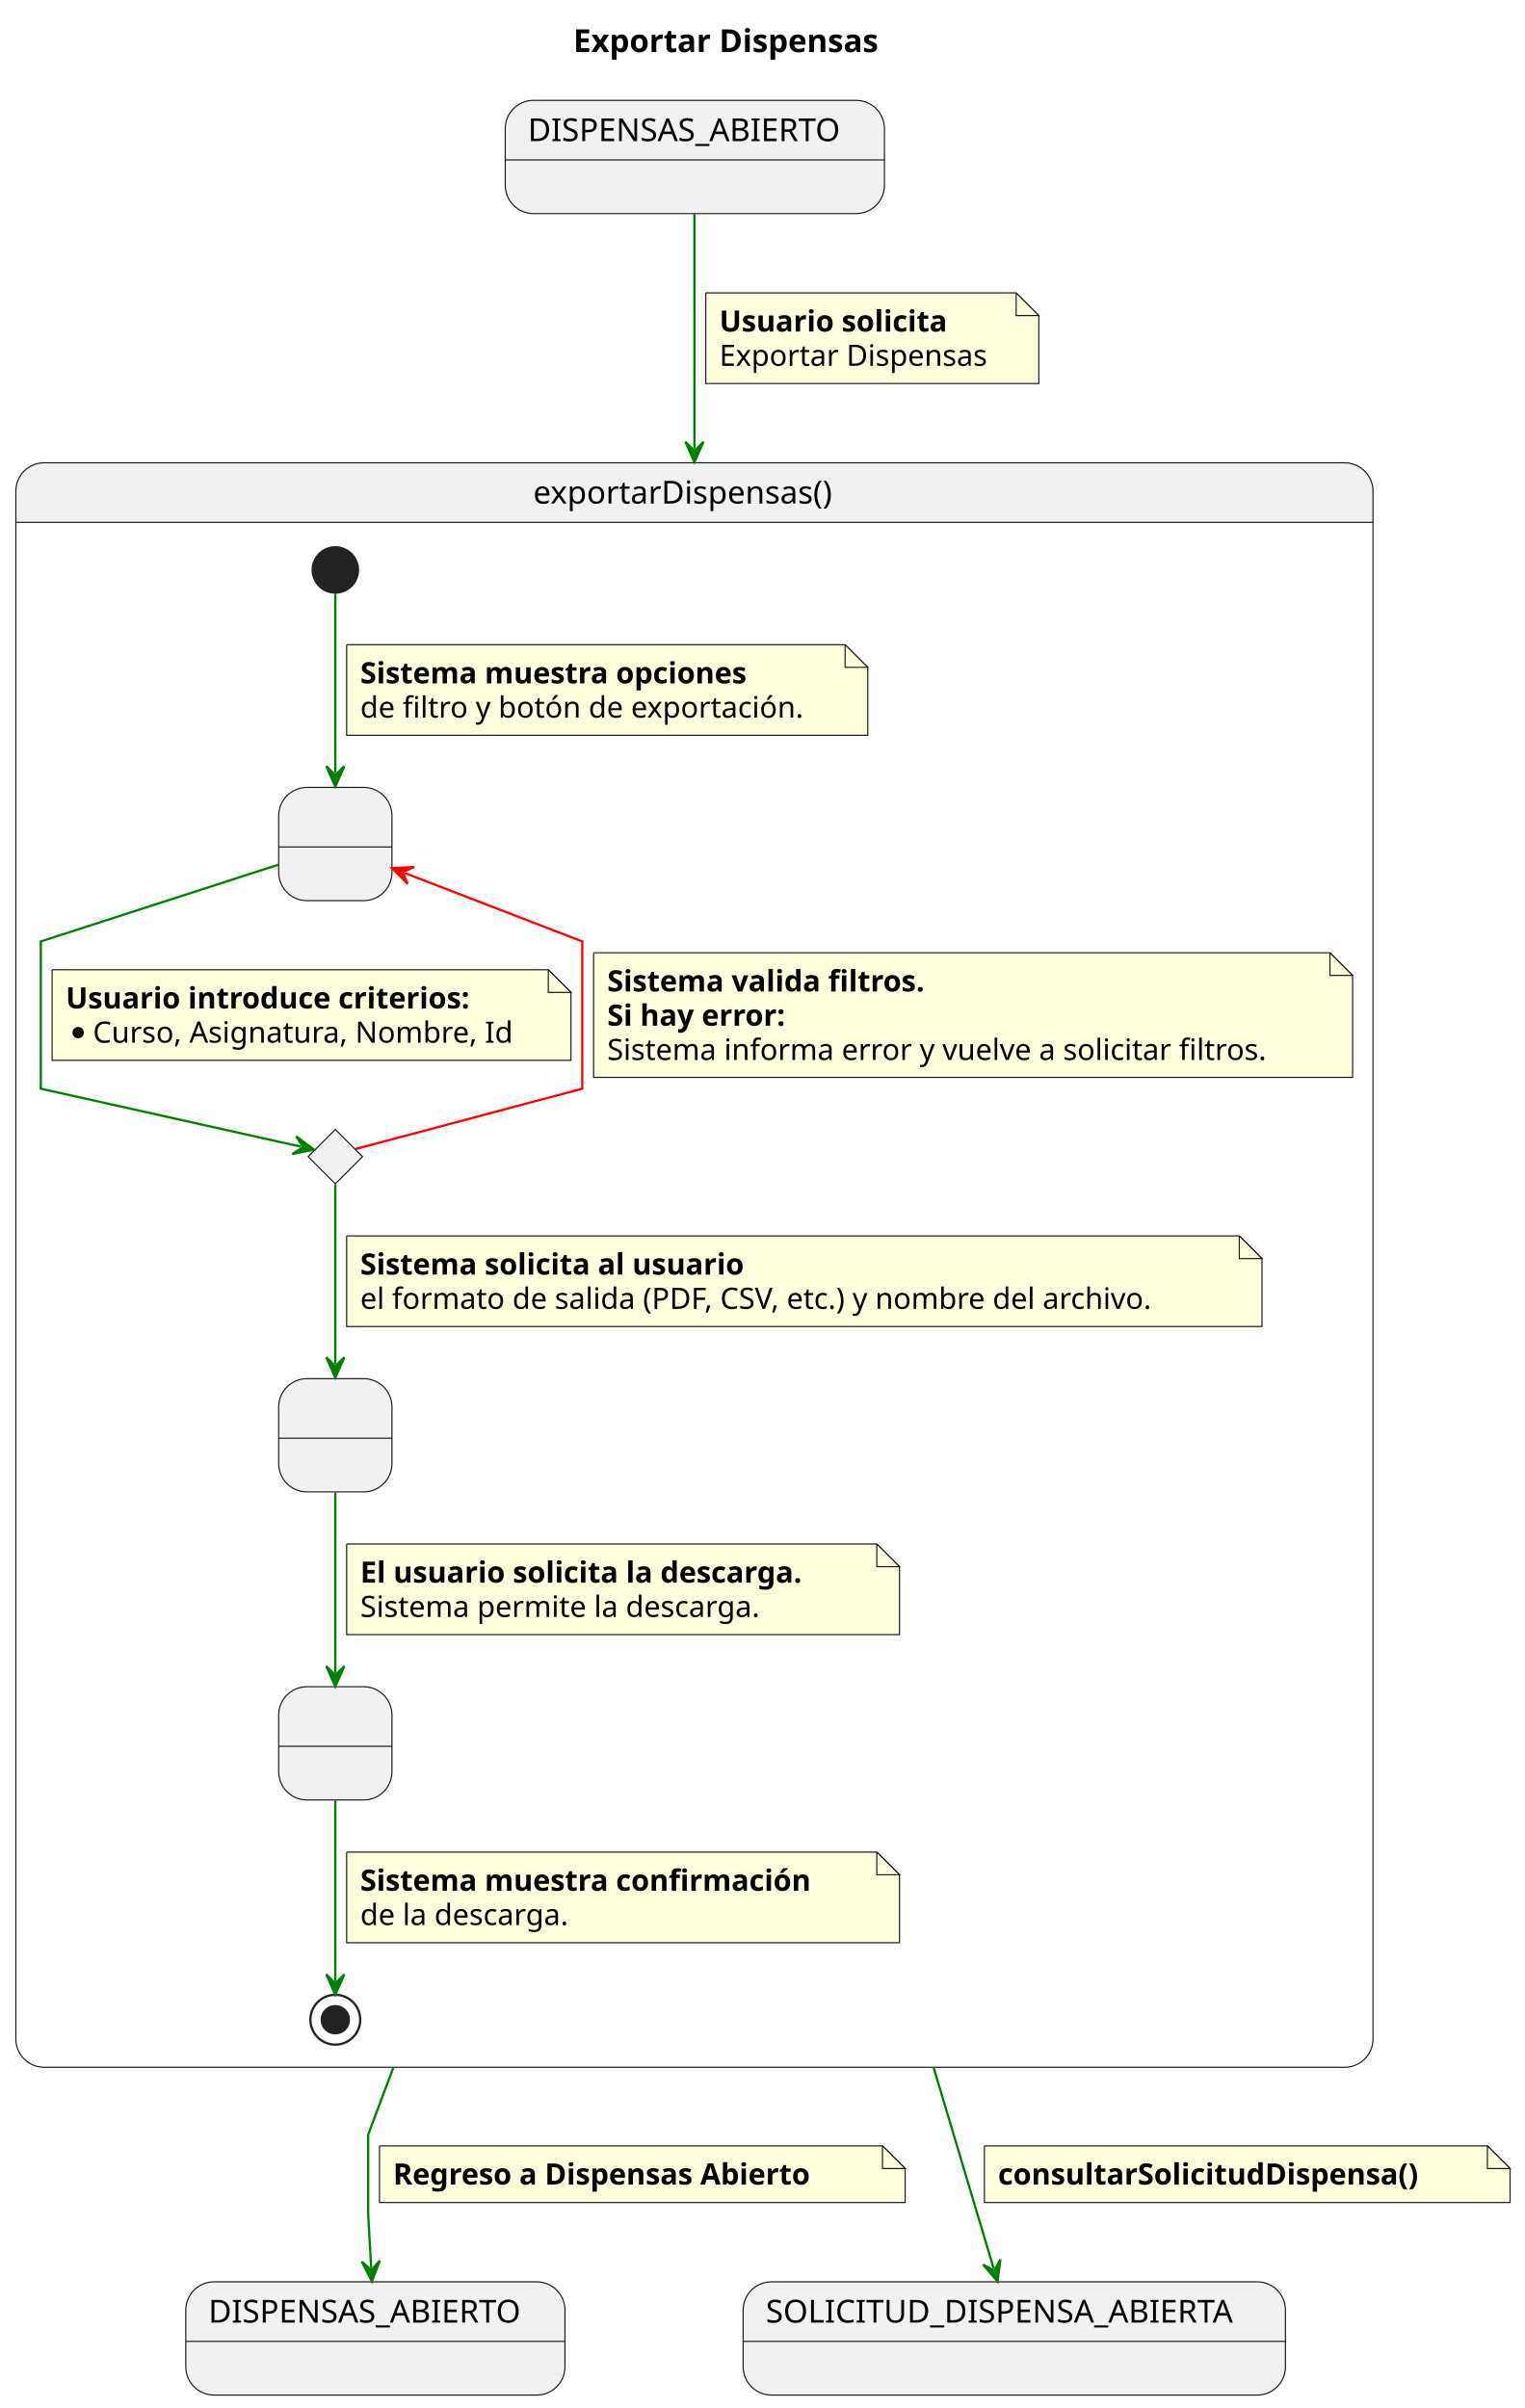
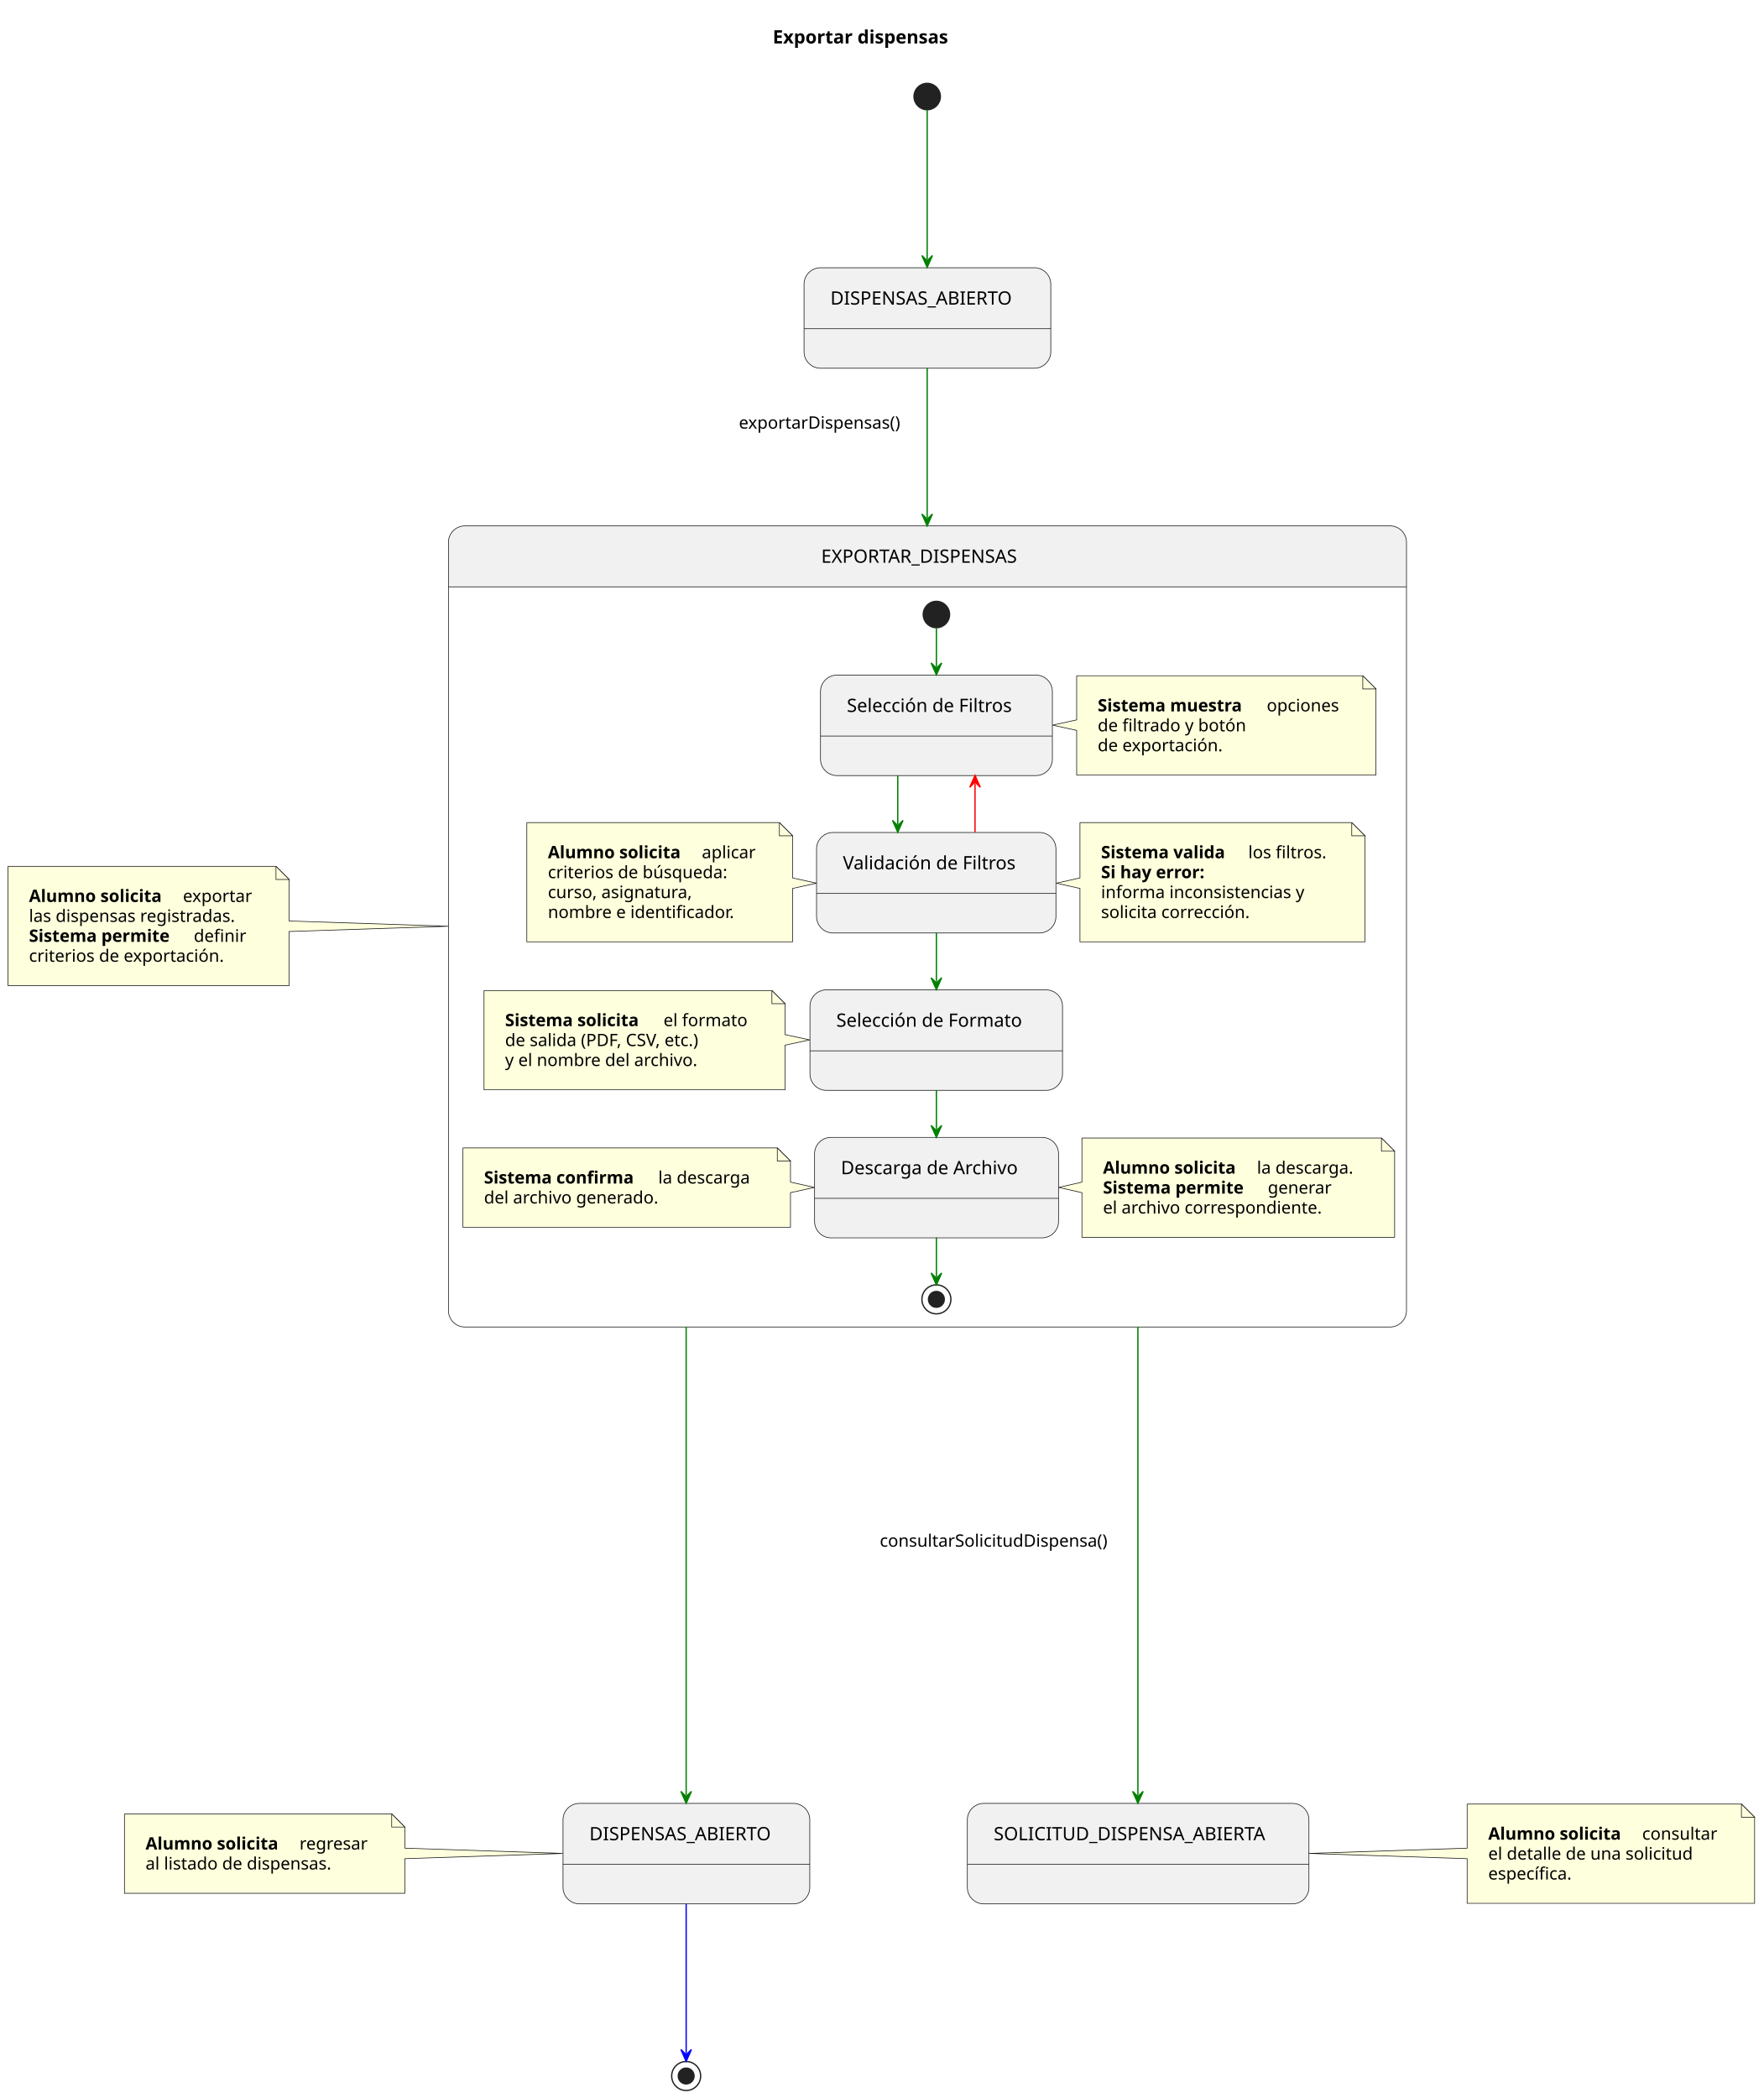
- <svg xmlns="http://www.w3.org/2000/svg" contentStyleType="text/css" data-diagram-type="STATE" height="1063px" preserveAspectRatio="none" style="width:673px;height:1063px;background:#FFFFFF;" version="1.1" viewBox="0 0 673 1063" width="673px" zoomAndPan="magnify">
+ <svg xmlns="http://www.w3.org/2000/svg" contentStyleType="text/css" data-diagram-type="STATE" height="1593px" preserveAspectRatio="none" style="width:1339px;height:1593px;background:#FFFFFF;" version="1.1" viewBox="0 0 1339 1593" width="1339px" zoomAndPan="magnify">
  <defs />
  <g>
    <g class="title" data-source-line="1">
-       <text fill="#000000" font-family="sans-serif" font-size="14" font-weight="bold" lengthAdjust="spacing" textLength="153.405" x="253.047" y="22.995">Exportar Dispensas</text>
+       <text fill="#000000" font-family="sans-serif" font-size="14" font-weight="bold" lengthAdjust="spacing" textLength="151.806" x="586.73" y="32.995">Exportar dispensas</text>
    </g>
-     <g id="startState">
-       <rect fill="#F1F1F1" height="50" rx="12.5" ry="12.5" style="stroke:#181818;stroke-width:0.5;" width="167.362" x="223" y="44.297" />
-       <line style="stroke:#181818;stroke-width:0.5;" x1="223" x2="390.362" y1="70.594" y2="70.594" />
-       <text fill="#000000" font-family="sans-serif" font-size="14" lengthAdjust="spacing" textLength="147.362" x="233" y="62.292">DISPENSAS_ABIERTO</text>
+     <g id="DISPENSAS_ABIERTO_INICIAL">
+       <rect fill="#F1F1F1" height="76.297" rx="12.5" ry="12.5" style="stroke:#181818;stroke-width:0.5;" width="187.362" x="610.5" y="203.297" />
+       <line style="stroke:#181818;stroke-width:0.5;" x1="610.5" x2="797.862" y1="249.594" y2="249.594" />
+       <text fill="#000000" font-family="sans-serif" font-size="14" lengthAdjust="spacing" textLength="147.362" x="630.5" y="231.292">DISPENSAS_ABIERTO</text>
    </g>
-     <g id="endState1">
-       <rect fill="#F1F1F1" height="50" rx="12.5" ry="12.5" style="stroke:#181818;stroke-width:0.5;" width="167.362" x="82" y="1007.297" />
-       <line style="stroke:#181818;stroke-width:0.5;" x1="82" x2="249.362" y1="1033.594" y2="1033.594" />
-       <text fill="#000000" font-family="sans-serif" font-size="14" lengthAdjust="spacing" textLength="147.362" x="92" y="1025.292">DISPENSAS_ABIERTO</text>
+     <path d="M353,399.297 L1055.435,399.297 A12.5,12.5 0 0 1 1067.935,411.797 L1067.935,445.594 L340.5,445.594 L340.5,411.797 A12.5,12.5 0 0 1 353,399.297" fill="#F1F1F1" />
+     <rect fill="none" height="608.297" rx="12.5" ry="12.5" style="stroke:#181818;stroke-width:0.5;" width="727.435" x="340.5" y="399.297" />
+     <line style="stroke:#181818;stroke-width:0.5;" x1="340.5" x2="1067.935" y1="445.594" y2="445.594" />
+     <text fill="#000000" font-family="sans-serif" font-size="14" lengthAdjust="spacing" textLength="161.39" x="623.523" y="427.292">EXPORTAR_DISPENSAS</text>
+     <g id="EXPORTAR_DISPENSAS_COMP.SolicitudFiltros">
+       <rect fill="#F1F1F1" height="76.297" rx="12.5" ry="12.5" style="stroke:#181818;stroke-width:0.5;" width="176.062" x="623" y="512.594" />
+       <line style="stroke:#181818;stroke-width:0.5;" x1="623" x2="799.062" y1="558.891" y2="558.891" />
+       <text fill="#000000" font-family="sans-serif" font-size="14" lengthAdjust="spacing" textLength="136.062" x="643" y="540.589">Selección de Filtros</text>
    </g>
-     <g id="endState2">
-       <rect fill="#F1F1F1" height="50" rx="12.5" ry="12.5" style="stroke:#181818;stroke-width:0.5;" width="239.352" x="328" y="1007.297" />
-       <line style="stroke:#181818;stroke-width:0.5;" x1="328" x2="567.352" y1="1033.594" y2="1033.594" />
-       <text fill="#000000" font-family="sans-serif" font-size="14" lengthAdjust="spacing" textLength="219.352" x="338" y="1025.292">SOLICITUD_DISPENSA_ABIERTA</text>
+     <g id="EXPORTAR_DISPENSAS_COMP.ValidarFiltros">
+       <rect fill="#F1F1F1" height="76.297" rx="12.5" ry="12.5" style="stroke:#181818;stroke-width:0.5;" width="181.764" x="620" y="632.094" />
+       <line style="stroke:#181818;stroke-width:0.5;" x1="620" x2="801.764" y1="678.391" y2="678.391" />
+       <text fill="#000000" font-family="sans-serif" font-size="14" lengthAdjust="spacing" textLength="141.764" x="640" y="660.089">Validación de Filtros</text>
    </g>
-     <path d="M19.5,204.297 L593.5,204.297 A12.5,12.5 0 0 1 606,216.797 L606,230.594 L7,230.594 L7,216.797 A12.5,12.5 0 0 1 19.5,204.297" fill="#F1F1F1" />
-     <rect fill="none" height="708.297" rx="12.5" ry="12.5" style="stroke:#181818;stroke-width:0.5;" width="599" x="7" y="204.297" />
-     <line style="stroke:#181818;stroke-width:0.5;" x1="7" x2="606" y1="230.594" y2="230.594" />
-     <text fill="#000000" font-family="sans-serif" font-size="14" lengthAdjust="spacing" textLength="142.358" x="235.321" y="222.292">exportarDispensas()</text>
-     <g id="exportarDispensas.SolicitudFiltros">
-       <rect fill="#F1F1F1" height="50" rx="12.5" ry="12.5" style="stroke:#181818;stroke-width:0.5;" width="50" x="123" y="347.594" />
-       <line style="stroke:#181818;stroke-width:0.5;" x1="123" x2="173" y1="373.891" y2="373.891" />
-       <text fill="#000000" font-family="sans-serif" font-size="14" lengthAdjust="spacing" textLength="4.45" x="145.775" y="365.589"> </text>
+     <g id="EXPORTAR_DISPENSAS_COMP.SolicitudFormato">
+       <rect fill="#F1F1F1" height="76.297" rx="12.5" ry="12.5" style="stroke:#181818;stroke-width:0.5;" width="191.772" x="615" y="751.594" />
+       <line style="stroke:#181818;stroke-width:0.5;" x1="615" x2="806.771" y1="797.891" y2="797.891" />
+       <text fill="#000000" font-family="sans-serif" font-size="14" lengthAdjust="spacing" textLength="151.772" x="635" y="779.589">Selección de Formato</text>
    </g>
-     <g class="entity" data-entity="ValidarFiltros" data-uid="ent0007" id="entity_ValidarFiltros">
-       <polygon fill="#F1F1F1" points="148,498.594,160,510.594,148,522.594,136,510.594,148,498.594" style="stroke:#181818;stroke-width:0.5;" />
+     <g id="EXPORTAR_DISPENSAS_COMP.Descarga">
+       <rect fill="#F1F1F1" height="76.297" rx="12.5" ry="12.5" style="stroke:#181818;stroke-width:0.5;" width="185.23" x="618.5" y="863.594" />
+       <line style="stroke:#181818;stroke-width:0.5;" x1="618.5" x2="803.73" y1="909.891" y2="909.891" />
+       <text fill="#000000" font-family="sans-serif" font-size="14" lengthAdjust="spacing" textLength="145.23" x="638.5" y="891.589">Descarga de Archivo</text>
    </g>
-     <g id="exportarDispensas.SolicitudFormato">
-       <rect fill="#F1F1F1" height="50" rx="12.5" ry="12.5" style="stroke:#181818;stroke-width:0.5;" width="50" x="123" y="608.594" />
-       <line style="stroke:#181818;stroke-width:0.5;" x1="123" x2="173" y1="634.891" y2="634.891" />
-       <text fill="#000000" font-family="sans-serif" font-size="14" lengthAdjust="spacing" textLength="4.45" x="145.775" y="626.589"> </text>
+     <ellipse cx="711" cy="466.594" fill="#222222" rx="10" ry="10" style="stroke:#222222;stroke-width:1;" />
+     <ellipse cx="711" cy="986.594" fill="none" rx="11" ry="11" style="stroke:#222222;stroke-width:1;" />
+     <ellipse cx="711" cy="986.594" fill="#222222" rx="6" ry="6" style="stroke:#222222;stroke-width:1;" />
+     <g class="entity" data-entity="GMN5" data-source-line="38" data-uid="ent0006" id="entity_GMN5">
+       <path d="M817.5,513.094 L817.5,546.594 L799.21,550.594 L817.5,554.594 L817.5,588.492 A0,0 0 0 0 817.5,588.492 L1044.747,588.492 A0,0 0 0 0 1044.747,588.492 L1044.747,523.094 L1034.747,513.094 L817.5,513.094 A0,0 0 0 0 817.5,513.094" fill="#FEFFDD" style="stroke:#181818;stroke-width:0.5;" />
+       <path d="M1034.747,513.094 L1034.747,523.094 L1044.747,523.094 L1034.747,513.094" fill="#FEFFDD" style="stroke:#181818;stroke-width:0.5;" />
+       <text fill="#000000" font-family="sans-serif" font-size="13" font-weight="bold" lengthAdjust="spacing" textLength="124.186" x="833.5" y="540.161">Sistema muestra</text>
+       <text fill="#000000" font-family="sans-serif" font-size="13" lengthAdjust="spacing" textLength="57.929" x="961.818" y="540.161">opciones</text>
+       <text fill="#000000" font-family="sans-serif" font-size="13" lengthAdjust="spacing" textLength="120.25" x="833.5" y="555.293">de filtrado y botón</text>
+       <text fill="#000000" font-family="sans-serif" font-size="13" lengthAdjust="spacing" textLength="101.772" x="833.5" y="570.426">de exportación.</text>
    </g>
-     <g id="exportarDispensas.Descarga">
-       <rect fill="#F1F1F1" height="50" rx="12.5" ry="12.5" style="stroke:#181818;stroke-width:0.5;" width="50" x="123" y="744.594" />
-       <line style="stroke:#181818;stroke-width:0.5;" x1="123" x2="173" y1="770.891" y2="770.891" />
-       <text fill="#000000" font-family="sans-serif" font-size="14" lengthAdjust="spacing" textLength="4.45" x="145.775" y="762.589"> </text>
+     <g class="entity" data-entity="GMN8" data-source-line="46" data-uid="ent0009" id="entity_GMN8">
+       <path d="M400,624.594 L400,715.125 A0,0 0 0 0 400,715.125 L601.793,715.125 A0,0 0 0 0 601.793,715.125 L601.793,674.594 L619.94,670.594 L601.793,666.594 L601.793,634.594 L591.793,624.594 L400,624.594 A0,0 0 0 0 400,624.594" fill="#FEFFDD" style="stroke:#181818;stroke-width:0.5;" />
+       <path d="M591.793,624.594 L591.793,634.594 L601.793,634.594 L591.793,624.594" fill="#FEFFDD" style="stroke:#181818;stroke-width:0.5;" />
+       <text fill="#000000" font-family="sans-serif" font-size="13" font-weight="bold" lengthAdjust="spacing" textLength="112.76" x="416" y="651.661">Alumno solicita</text>
+       <text fill="#000000" font-family="sans-serif" font-size="13" lengthAdjust="spacing" textLength="43.9" x="532.892" y="651.661">aplicar</text>
+       <text fill="#000000" font-family="sans-serif" font-size="13" lengthAdjust="spacing" textLength="145.749" x="416" y="666.793">criterios de búsqueda:</text>
+       <text fill="#000000" font-family="sans-serif" font-size="13" lengthAdjust="spacing" textLength="117.311" x="416" y="681.926">curso, asignatura,</text>
+       <text fill="#000000" font-family="sans-serif" font-size="13" lengthAdjust="spacing" textLength="152.509" x="416" y="697.059">nombre e identificador.</text>
    </g>
-     <ellipse cx="148" cy="251.594" fill="#222222" rx="10" ry="10" style="stroke:#222222;stroke-width:1;" />
-     <ellipse cx="148" cy="891.594" fill="none" rx="11" ry="11" style="stroke:#222222;stroke-width:1;" />
-     <ellipse cx="148" cy="891.594" fill="#222222" rx="6" ry="6" style="stroke:#222222;stroke-width:1;" />
-     <g class="link" data-entity-1=".start.exportarDispensas" data-entity-2="SolicitudFiltros" data-source-line="23" data-uid="lnk4" id="link_.start.exportarDispensas_SolicitudFiltros">
-       <path d="M148,261.934 C148,280.124 148,314.834 148,341.204" fill="none" id="*start*exportarDispensas-to-SolicitudFiltros" style="stroke:#008000;stroke-width:1;" />
-       <polygon fill="#008000" points="148,347.204,152,338.204,148,342.204,144,338.204,148,347.204" style="stroke:#008000;stroke-width:1;" />
-       <path d="M153,284.594 L153,324.594 L383,324.594 L383,294.594 L373,284.594 L153,284.594" fill="#FEFFDD" style="stroke:#181818;stroke-width:0.5;" />
-       <path d="M373,284.594 L373,294.594 L383,294.594 L373,284.594" fill="#FEFFDD" style="stroke:#181818;stroke-width:0.5;" />
-       <text fill="#000000" font-family="sans-serif" font-size="13" font-weight="bold" lengthAdjust="spacing" textLength="193.851" x="159" y="301.661">Sistema muestra opciones</text>
-       <text fill="#000000" font-family="sans-serif" font-size="13" lengthAdjust="spacing" textLength="209.936" x="159" y="316.793">de filtro y botón de exportación.</text>
+     <g class="entity" data-entity="GMN11" data-source-line="56" data-uid="ent0012" id="entity_GMN11">
+       <path d="M820,624.594 L820,666.594 L802.08,670.594 L820,674.594 L820,715.125 A0,0 0 0 0 820,715.125 L1036.373,715.125 A0,0 0 0 0 1036.373,715.125 L1036.373,634.594 L1026.373,624.594 L820,624.594 A0,0 0 0 0 820,624.594" fill="#FEFFDD" style="stroke:#181818;stroke-width:0.5;" />
+       <path d="M1026.373,624.594 L1026.373,634.594 L1036.373,634.594 L1026.373,624.594" fill="#FEFFDD" style="stroke:#181818;stroke-width:0.5;" />
+       <text fill="#000000" font-family="sans-serif" font-size="13" font-weight="bold" lengthAdjust="spacing" textLength="107.669" x="836" y="651.661">Sistema valida</text>
+       <text fill="#000000" font-family="sans-serif" font-size="13" lengthAdjust="spacing" textLength="63.572" x="947.801" y="651.661">los filtros.</text>
+       <text fill="#000000" font-family="sans-serif" font-size="13" font-weight="bold" lengthAdjust="spacing" textLength="91.552" x="836" y="666.793">Si hay error:</text>
+       <text fill="#000000" font-family="sans-serif" font-size="13" lengthAdjust="spacing" textLength="165.496" x="836" y="681.926">informa inconsistencias y</text>
+       <text fill="#000000" font-family="sans-serif" font-size="13" lengthAdjust="spacing" textLength="121.926" x="836" y="697.059">solicita corrección.</text>
    </g>
-     <g class="link" data-entity-1="SolicitudFiltros" data-entity-2="ValidarFiltros" data-source-line="30" data-uid="lnk5" id="link_SolicitudFiltros_ValidarFiltros">
-       <path d="M122.93,381.694 C85.16,393.894 18,415.594 18,415.594 C18,415.594 18,480.594 18,480.594 C18,480.594 102.984,499.547 132.794,506.197" fill="none" id="SolicitudFiltros-to-ValidarFiltros" style="stroke:#008000;stroke-width:1;" />
-       <polygon fill="#008000" points="138.65,507.504,130.737,501.64,133.77,506.415,128.995,509.448,138.65,507.504" style="stroke:#008000;stroke-width:1;" />
-       <path d="M23,428.094 L23,468.094 L252,468.094 L252,438.094 L242,428.094 L23,428.094" fill="#FEFFDD" style="stroke:#181818;stroke-width:0.5;" />
-       <path d="M242,428.094 L242,438.094 L252,438.094 L242,428.094" fill="#FEFFDD" style="stroke:#181818;stroke-width:0.5;" />
-       <text fill="#000000" font-family="sans-serif" font-size="13" font-weight="bold" lengthAdjust="spacing" textLength="201.862" x="29" y="445.161">Usuario introduce criterios:</text>
-       <ellipse cx="34.5" cy="455.859" fill="#000000" rx="2.5" ry="2.5" />
-       <text fill="#000000" font-family="sans-serif" font-size="13" lengthAdjust="spacing" textLength="196.587" x="41" y="460.293">Curso, Asignatura, Nombre, Id</text>
+     <g class="entity" data-entity="GMN14" data-source-line="66" data-uid="ent0015" id="entity_GMN14">
+       <path d="M367.5,752.094 L367.5,827.492 A0,0 0 0 0 367.5,827.492 L596.092,827.492 A0,0 0 0 0 596.092,827.492 L596.092,793.594 L614.84,789.594 L596.092,785.594 L596.092,762.094 L586.092,752.094 L367.5,752.094 A0,0 0 0 0 367.5,752.094" fill="#FEFFDD" style="stroke:#181818;stroke-width:0.5;" />
+       <path d="M586.092,752.094 L586.092,762.094 L596.092,762.094 L586.092,752.094" fill="#FEFFDD" style="stroke:#181818;stroke-width:0.5;" />
+       <text fill="#000000" font-family="sans-serif" font-size="13" font-weight="bold" lengthAdjust="spacing" textLength="116.162" x="383.5" y="779.161">Sistema solicita</text>
+       <text fill="#000000" font-family="sans-serif" font-size="13" lengthAdjust="spacing" textLength="67.298" x="503.794" y="779.161">el formato</text>
+       <text fill="#000000" font-family="sans-serif" font-size="13" lengthAdjust="spacing" textLength="165.293" x="383.5" y="794.293">de salida (PDF, CSV, etc.)</text>
+       <text fill="#000000" font-family="sans-serif" font-size="13" lengthAdjust="spacing" textLength="158.234" x="383.5" y="809.426">y el nombre del archivo.</text>
    </g>
-     <g class="link" data-entity-1="ValidarFiltros" data-entity-2="SolicitudFiltros" data-source-line="37" data-uid="lnk6" id="link_ValidarFiltros_SolicitudFiltros">
-       <path d="M156.92,507.224 C182.95,500.294 257,480.594 257,480.594 C257,480.594 257,415.594 257,415.594 C257,415.594 210.789,397.791 178.609,385.391" fill="none" id="ValidarFiltros-to-SolicitudFiltros" style="stroke:#FF0000;stroke-width:1;" />
-       <polygon fill="#FF0000" points="173.01,383.234,179.97,390.202,177.676,385.032,182.846,382.737,173.01,383.234" style="stroke:#FF0000;stroke-width:1;" />
-       <path d="M262,420.594 L262,475.594 L597,475.594 L597,430.594 L587,420.594 L262,420.594" fill="#FEFFDD" style="stroke:#181818;stroke-width:0.5;" />
-       <path d="M587,420.594 L587,430.594 L597,430.594 L587,420.594" fill="#FEFFDD" style="stroke:#181818;stroke-width:0.5;" />
-       <text fill="#000000" font-family="sans-serif" font-size="13" font-weight="bold" lengthAdjust="spacing" textLength="160.996" x="268" y="437.661">Sistema valida filtros.</text>
-       <text fill="#000000" font-family="sans-serif" font-size="13" font-weight="bold" lengthAdjust="spacing" textLength="91.552" x="268" y="452.793">Si hay error:</text>
-       <text fill="#000000" font-family="sans-serif" font-size="13" lengthAdjust="spacing" textLength="314.742" x="268" y="467.926">Sistema informa error y vuelve a solicitar filtros.</text>
+     <g class="entity" data-entity="GMN17" data-source-line="74" data-uid="ent0018" id="entity_GMN17">
+       <path d="M821.5,864.094 L821.5,897.594 L803.81,901.594 L821.5,905.594 L821.5,939.492 A0,0 0 0 0 821.5,939.492 L1058.935,939.492 A0,0 0 0 0 1058.935,939.492 L1058.935,874.094 L1048.935,864.094 L821.5,864.094 A0,0 0 0 0 821.5,864.094" fill="#FEFFDD" style="stroke:#181818;stroke-width:0.5;" />
+       <path d="M1048.935,864.094 L1048.935,874.094 L1058.935,874.094 L1048.935,864.094" fill="#FEFFDD" style="stroke:#181818;stroke-width:0.5;" />
+       <text fill="#000000" font-family="sans-serif" font-size="13" font-weight="bold" lengthAdjust="spacing" textLength="112.76" x="837.5" y="891.161">Alumno solicita</text>
+       <text fill="#000000" font-family="sans-serif" font-size="13" lengthAdjust="spacing" textLength="79.543" x="954.392" y="891.161">la descarga.</text>
+       <text fill="#000000" font-family="sans-serif" font-size="13" font-weight="bold" lengthAdjust="spacing" textLength="120.999" x="837.5" y="906.293">Sistema permite</text>
+       <text fill="#000000" font-family="sans-serif" font-size="13" lengthAdjust="spacing" textLength="51.143" x="962.631" y="906.293">generar</text>
+       <text fill="#000000" font-family="sans-serif" font-size="13" lengthAdjust="spacing" textLength="178.166" x="837.5" y="921.426">el archivo correspondiente.</text>
    </g>
-     <g class="link" data-entity-1="ValidarFiltros" data-entity-2="SolicitudFormato" data-source-line="45" data-uid="lnk7" id="link_ValidarFiltros_SolicitudFormato">
-       <path d="M148,522.764 C148,542.064 148,576.114 148,602.144" fill="none" id="ValidarFiltros-to-SolicitudFormato" style="stroke:#008000;stroke-width:1;" />
-       <polygon fill="#008000" points="148,608.144,152,599.144,148,603.144,144,599.144,148,608.144" style="stroke:#008000;stroke-width:1;" />
-       <path d="M153,545.594 L153,585.594 L557,585.594 L557,555.594 L547,545.594 L153,545.594" fill="#FEFFDD" style="stroke:#181818;stroke-width:0.5;" />
-       <path d="M547,545.594 L547,555.594 L557,555.594 L547,545.594" fill="#FEFFDD" style="stroke:#181818;stroke-width:0.5;" />
-       <text fill="#000000" font-family="sans-serif" font-size="13" font-weight="bold" lengthAdjust="spacing" textLength="193.261" x="159" y="562.661">Sistema solicita al usuario</text>
-       <text fill="#000000" font-family="sans-serif" font-size="13" lengthAdjust="spacing" textLength="383.348" x="159" y="577.793">el formato de salida (PDF, CSV, etc.) y nombre del archivo.</text>
+     <g class="entity" data-entity="GMN20" data-source-line="82" data-uid="ent0021" id="entity_GMN20">
+       <path d="M351.5,871.594 L351.5,931.859 A0,0 0 0 0 351.5,931.859 L600.208,931.859 A0,0 0 0 0 600.208,931.859 L600.208,905.594 L618.39,901.594 L600.208,897.594 L600.208,881.594 L590.208,871.594 L351.5,871.594 A0,0 0 0 0 351.5,871.594" fill="#FEFFDD" style="stroke:#181818;stroke-width:0.5;" />
+       <path d="M590.208,871.594 L590.208,881.594 L600.208,881.594 L590.208,871.594" fill="#FEFFDD" style="stroke:#181818;stroke-width:0.5;" />
+       <text fill="#000000" font-family="sans-serif" font-size="13" font-weight="bold" lengthAdjust="spacing" textLength="128.166" x="367.5" y="898.661">Sistema confirma</text>
+       <text fill="#000000" font-family="sans-serif" font-size="13" lengthAdjust="spacing" textLength="75.41" x="499.798" y="898.661">la descarga</text>
+       <text fill="#000000" font-family="sans-serif" font-size="13" lengthAdjust="spacing" textLength="142.219" x="367.5" y="913.793">del archivo generado.</text>
    </g>
-     <g class="link" data-entity-1="SolicitudFormato" data-entity-2="Descarga" data-source-line="52" data-uid="lnk8" id="link_SolicitudFormato_Descarga">
-       <path d="M148,658.864 C148,683.144 148,714.284 148,738.504" fill="none" id="SolicitudFormato-to-Descarga" style="stroke:#008000;stroke-width:1;" />
-       <polygon fill="#008000" points="148,744.504,152,735.504,148,739.504,144,735.504,148,744.504" style="stroke:#008000;stroke-width:1;" />
-       <path d="M153,681.594 L153,721.594 L397,721.594 L397,691.594 L387,681.594 L153,681.594" fill="#FEFFDD" style="stroke:#181818;stroke-width:0.5;" />
-       <path d="M387,681.594 L387,691.594 L397,691.594 L387,681.594" fill="#FEFFDD" style="stroke:#181818;stroke-width:0.5;" />
-       <text fill="#000000" font-family="sans-serif" font-size="13" font-weight="bold" lengthAdjust="spacing" textLength="223.983" x="159" y="698.661">El usuario solicita la descarga.</text>
-       <text fill="#000000" font-family="sans-serif" font-size="13" lengthAdjust="spacing" textLength="191.134" x="159" y="713.793">Sistema permite la descarga.</text>
+     <g class="link" data-entity-1=".start.EXPORTAR_DISPENSAS_COMP" data-entity-2="SolicitudFiltros" data-source-line="35" data-uid="lnk6" id="link_.start.EXPORTAR_DISPENSAS_COMP_SolicitudFiltros">
+       <path d="M711,476.894 C711,485.834 711,493.344 711,506.374" fill="none" id="*start*EXPORTAR_DISPENSAS_COMP-to-SolicitudFiltros" style="stroke:#008000;stroke-width:1;" />
+       <polygon fill="#008000" points="711,512.374,715,503.374,711,507.374,707,503.374,711,512.374" style="stroke:#008000;stroke-width:1;" />
    </g>
-     <g class="link" data-entity-1="Descarga" data-entity-2=".end.exportarDispensas" data-source-line="59" data-uid="lnk10" id="link_Descarga_.end.exportarDispensas">
-       <path d="M148,794.874 C148,821.174 148,855.864 148,874.574" fill="none" id="Descarga-to-*end*exportarDispensas" style="stroke:#008000;stroke-width:1;" />
-       <polygon fill="#008000" points="148,880.574,152,871.574,148,875.574,144,871.574,148,880.574" style="stroke:#008000;stroke-width:1;" />
-       <path d="M153,817.594 L153,857.594 L397,857.594 L397,827.594 L387,817.594 L153,817.594" fill="#FEFFDD" style="stroke:#181818;stroke-width:0.5;" />
-       <path d="M387,817.594 L387,827.594 L397,827.594 L387,817.594" fill="#FEFFDD" style="stroke:#181818;stroke-width:0.5;" />
-       <text fill="#000000" font-family="sans-serif" font-size="13" font-weight="bold" lengthAdjust="spacing" textLength="223.793" x="159" y="834.661">Sistema muestra confirmación</text>
-       <text fill="#000000" font-family="sans-serif" font-size="13" lengthAdjust="spacing" textLength="99.925" x="159" y="849.793">de la descarga.</text>
+     <g class="link" data-entity-1="SolicitudFiltros" data-entity-2="ValidarFiltros" data-source-line="43" data-uid="lnk7" id="link_SolicitudFiltros_ValidarFiltros">
+       <path d="M681.67,588.734 C681.67,602.534 681.67,612.104 681.67,625.904" fill="none" id="SolicitudFiltros-to-ValidarFiltros" style="stroke:#008000;stroke-width:1;" />
+       <polygon fill="#008000" points="681.67,631.904,685.67,622.904,681.67,626.904,677.67,622.904,681.67,631.904" style="stroke:#008000;stroke-width:1;" />
    </g>
-     <g class="link" data-entity-1="startState" data-entity-2="exportarDispensas" data-source-line="10" data-uid="lnk2" id="link_startState_exportarDispensas">
-       <path d="M306.5,94.447 C306.5,118.297 306.5,151.827 306.5,198.027" fill="none" id="startState-to-exportarDispensas" style="stroke:#008000;stroke-width:1;" />
-       <polygon fill="#008000" points="306.5,204.027,310.5,195.027,306.5,199.027,302.5,195.027,306.5,204.027" style="stroke:#008000;stroke-width:1;" />
-       <path d="M311.5,129.297 L311.5,169.297 L458.5,169.297 L458.5,139.297 L448.5,129.297 L311.5,129.297" fill="#FEFFDD" style="stroke:#181818;stroke-width:0.5;" />
-       <path d="M448.5,129.297 L448.5,139.297 L458.5,139.297 L448.5,129.297" fill="#FEFFDD" style="stroke:#181818;stroke-width:0.5;" />
-       <text fill="#000000" font-family="sans-serif" font-size="13" font-weight="bold" lengthAdjust="spacing" textLength="113.376" x="317.5" y="146.364">Usuario solicita</text>
-       <text fill="#000000" font-family="sans-serif" font-size="13" lengthAdjust="spacing" textLength="126.394" x="317.5" y="161.497">Exportar Dispensas</text>
+     <g class="link" data-entity-1="ValidarFiltros" data-entity-2="SolicitudFiltros" data-source-line="53" data-uid="lnk8" id="link_ValidarFiltros_SolicitudFiltros">
+       <path d="M740.33,631.954 C740.33,618.154 740.33,608.584 740.33,594.784" fill="none" id="ValidarFiltros-to-SolicitudFiltros" style="stroke:#FF0000;stroke-width:1;" />
+       <polygon fill="#FF0000" points="740.33,588.784,736.33,597.784,740.33,593.784,744.33,597.784,740.33,588.784" style="stroke:#FF0000;stroke-width:1;" />
    </g>
-     <g class="link" data-entity-1="exportarDispensas" data-entity-2="endState1" data-source-line="67" data-uid="lnk11" id="link_exportarDispensas_endState1">
-       <path d="M173.68,912.567 C166.71,931.107 162.5,942.297 162.5,942.297 C162.5,942.297 162.5,977.297 162.5,977.297 C162.5,977.297 163.026,986.776 163.827,1001.146" fill="none" id="exportarDispensas-to-endState1" style="stroke:#008000;stroke-width:1;" />
-       <polygon fill="#008000" points="164.16,1007.137,167.654,997.928,163.882,1002.145,159.666,998.373,164.16,1007.137" style="stroke:#008000;stroke-width:1;" />
-       <path d="M167.5,947.297 L167.5,972.297 L399.5,972.297 L399.5,957.297 L389.5,947.297 L167.5,947.297" fill="#FEFFDD" style="stroke:#181818;stroke-width:0.5;" />
-       <path d="M389.5,947.297 L389.5,957.297 L399.5,957.297 L389.5,947.297" fill="#FEFFDD" style="stroke:#181818;stroke-width:0.5;" />
-       <text fill="#000000" font-family="sans-serif" font-size="13" font-weight="bold" lengthAdjust="spacing" textLength="211.186" x="173.5" y="964.364">Regreso a Dispensas Abierto</text>
+     <g class="link" data-entity-1="ValidarFiltros" data-entity-2="SolicitudFormato" data-source-line="63" data-uid="lnk9" id="link_ValidarFiltros_SolicitudFormato">
+       <path d="M711,708.234 C711,722.034 711,731.604 711,745.404" fill="none" id="ValidarFiltros-to-SolicitudFormato" style="stroke:#008000;stroke-width:1;" />
+       <polygon fill="#008000" points="711,751.404,715,742.404,711,746.404,707,742.404,711,751.404" style="stroke:#008000;stroke-width:1;" />
    </g>
-     <g class="link" data-entity-1="exportarDispensas" data-entity-2="endState2" data-source-line="72" data-uid="lnk12" id="link_exportarDispensas_endState2">
-       <path d="M412.01,912.497 C423.86,952.157 432.224,980.137 438.574,1001.417" fill="none" id="exportarDispensas-to-endState2" style="stroke:#008000;stroke-width:1;" />
-       <polygon fill="#008000" points="440.29,1007.167,441.55,997.399,438.86,1002.376,433.884,999.686,440.29,1007.167" style="stroke:#008000;stroke-width:1;" />
-       <path d="M434.5,947.297 L434.5,972.297 L666.5,972.297 L666.5,957.297 L656.5,947.297 L434.5,947.297" fill="#FEFFDD" style="stroke:#181818;stroke-width:0.5;" />
-       <path d="M656.5,947.297 L656.5,957.297 L666.5,957.297 L656.5,947.297" fill="#FEFFDD" style="stroke:#181818;stroke-width:0.5;" />
-       <text fill="#000000" font-family="sans-serif" font-size="13" font-weight="bold" lengthAdjust="spacing" textLength="211.637" x="440.5" y="964.364">consultarSolicitudDispensa()</text>
+     <g class="link" data-entity-1="SolicitudFormato" data-entity-2="Descarga" data-source-line="71" data-uid="lnk10" id="link_SolicitudFormato_Descarga">
+       <path d="M711,827.824 C711,839.354 711,846.014 711,857.534" fill="none" id="SolicitudFormato-to-Descarga" style="stroke:#008000;stroke-width:1;" />
+       <polygon fill="#008000" points="711,863.534,715,854.534,711,858.534,707,854.534,711,863.534" style="stroke:#008000;stroke-width:1;" />
+     </g>
+     <g class="link" data-entity-1="Descarga" data-entity-2=".end.EXPORTAR_DISPENSAS_COMP" data-source-line="79" data-uid="lnk12" id="link_Descarga_.end.EXPORTAR_DISPENSAS_COMP">
+       <path d="M711,939.614 C711,952.704 711,960.354 711,969.554" fill="none" id="Descarga-to-*end*EXPORTAR_DISPENSAS_COMP" style="stroke:#008000;stroke-width:1;" />
+       <polygon fill="#008000" points="711,975.554,715,966.554,711,970.554,707,966.554,711,975.554" style="stroke:#008000;stroke-width:1;" />
+     </g>
+     <g id="DISPENSAS_ABIERTO_FINAL">
+       <rect fill="#F1F1F1" height="76.297" rx="12.5" ry="12.5" style="stroke:#181818;stroke-width:0.5;" width="187.362" x="427.5" y="1369.297" />
+       <line style="stroke:#181818;stroke-width:0.5;" x1="427.5" x2="614.862" y1="1415.594" y2="1415.594" />
+       <text fill="#000000" font-family="sans-serif" font-size="14" lengthAdjust="spacing" textLength="147.362" x="447.5" y="1397.292">DISPENSAS_ABIERTO</text>
+     </g>
+     <g id="SOLICITUD_DISPENSA_ABIERTA_FINAL">
+       <rect fill="#F1F1F1" height="76.297" rx="12.5" ry="12.5" style="stroke:#181818;stroke-width:0.5;" width="259.352" x="734.5" y="1369.297" />
+       <line style="stroke:#181818;stroke-width:0.5;" x1="734.5" x2="993.852" y1="1415.594" y2="1415.594" />
+       <text fill="#000000" font-family="sans-serif" font-size="14" lengthAdjust="spacing" textLength="219.352" x="754.5" y="1397.292">SOLICITUD_DISPENSA_ABIERTA</text>
+     </g>
+     <ellipse cx="704" cy="73.297" fill="#222222" rx="10" ry="10" style="stroke:#222222;stroke-width:1;" />
+     <ellipse cx="521" cy="1576.297" fill="none" rx="11" ry="11" style="stroke:#222222;stroke-width:1;" />
+     <ellipse cx="521" cy="1576.297" fill="#222222" rx="6" ry="6" style="stroke:#222222;stroke-width:1;" />
+     <g class="entity" data-entity="GMN2" data-source-line="21" data-uid="ent0003" id="entity_GMN2">
+       <path d="M6,657.797 L6,748.328 A0,0 0 0 0 6,748.328 L219.542,748.328 A0,0 0 0 0 219.542,748.328 L219.542,707.297 L340.49,703.297 L219.542,699.297 L219.542,667.797 L209.542,657.797 L6,657.797 A0,0 0 0 0 6,657.797" fill="#FEFFDD" style="stroke:#181818;stroke-width:0.5;" />
+       <path d="M209.542,657.797 L209.542,667.797 L219.542,667.797 L209.542,657.797" fill="#FEFFDD" style="stroke:#181818;stroke-width:0.5;" />
+       <text fill="#000000" font-family="sans-serif" font-size="13" font-weight="bold" lengthAdjust="spacing" textLength="112.76" x="22" y="684.864">Alumno solicita</text>
+       <text fill="#000000" font-family="sans-serif" font-size="13" lengthAdjust="spacing" textLength="55.65" x="138.892" y="684.864">exportar</text>
+       <text fill="#000000" font-family="sans-serif" font-size="13" lengthAdjust="spacing" textLength="168.765" x="22" y="699.997">las dispensas registradas.</text>
+       <text fill="#000000" font-family="sans-serif" font-size="13" font-weight="bold" lengthAdjust="spacing" textLength="120.999" x="22" y="715.129">Sistema permite</text>
+       <text fill="#000000" font-family="sans-serif" font-size="13" lengthAdjust="spacing" textLength="41.634" x="147.131" y="715.129">definir</text>
+       <text fill="#000000" font-family="sans-serif" font-size="13" lengthAdjust="spacing" textLength="158.787" x="22" y="730.262">criterios de exportación.</text>
+     </g>
+     <g class="entity" data-entity="GMN23" data-source-line="92" data-uid="ent0024" id="entity_GMN23">
+       <path d="M94.5,1377.297 L94.5,1437.562 A0,0 0 0 0 94.5,1437.562 L307.414,1437.562 A0,0 0 0 0 307.414,1437.562 L307.414,1411.297 L427.26,1407.297 L307.414,1403.297 L307.414,1387.297 L297.414,1377.297 L94.5,1377.297 A0,0 0 0 0 94.5,1377.297" fill="#FEFFDD" style="stroke:#181818;stroke-width:0.5;" />
+       <path d="M297.414,1377.297 L297.414,1387.297 L307.414,1387.297 L297.414,1377.297" fill="#FEFFDD" style="stroke:#181818;stroke-width:0.5;" />
+       <text fill="#000000" font-family="sans-serif" font-size="13" font-weight="bold" lengthAdjust="spacing" textLength="112.76" x="110.5" y="1404.364">Alumno solicita</text>
+       <text fill="#000000" font-family="sans-serif" font-size="13" lengthAdjust="spacing" textLength="55.022" x="227.392" y="1404.364">regresar</text>
+       <text fill="#000000" font-family="sans-serif" font-size="13" lengthAdjust="spacing" textLength="152.261" x="110.5" y="1419.497">al listado de dispensas.</text>
+     </g>
+     <g class="entity" data-entity="GMN26" data-source-line="100" data-uid="ent0027" id="entity_GMN26">
+       <path d="M1114,1369.797 L1114,1403.297 L993.61,1407.297 L1114,1411.297 L1114,1445.195 A0,0 0 0 0 1114,1445.195 L1332.265,1445.195 A0,0 0 0 0 1332.265,1445.195 L1332.265,1379.797 L1322.265,1369.797 L1114,1369.797 A0,0 0 0 0 1114,1369.797" fill="#FEFFDD" style="stroke:#181818;stroke-width:0.5;" />
+       <path d="M1322.265,1369.797 L1322.265,1379.797 L1332.265,1379.797 L1322.265,1369.797" fill="#FEFFDD" style="stroke:#181818;stroke-width:0.5;" />
+       <text fill="#000000" font-family="sans-serif" font-size="13" font-weight="bold" lengthAdjust="spacing" textLength="112.76" x="1130" y="1396.864">Alumno solicita</text>
+       <text fill="#000000" font-family="sans-serif" font-size="13" lengthAdjust="spacing" textLength="60.373" x="1246.892" y="1396.864">consultar</text>
+       <text fill="#000000" font-family="sans-serif" font-size="13" lengthAdjust="spacing" textLength="167.667" x="1130" y="1411.997">el detalle de una solicitud</text>
+       <text fill="#000000" font-family="sans-serif" font-size="13" lengthAdjust="spacing" textLength="69.215" x="1130" y="1427.129">específica.</text>
+     </g>
+     <g class="link" data-entity-1=".start." data-entity-2="DISPENSAS_ABIERTO_INICIAL" data-source-line="15" data-uid="lnk3" id="link_.start._DISPENSAS_ABIERTO_INICIAL">
+       <path d="M704,83.307 C704,106.327 704,158.087 704,197.007" fill="none" id="*start*-to-DISPENSAS_ABIERTO_INICIAL" style="stroke:#008000;stroke-width:1;" />
+       <polygon fill="#008000" points="704,203.007,708,194.007,704,198.007,700,194.007,704,203.007" style="stroke:#008000;stroke-width:1;" />
+     </g>
+     <g class="link" data-entity-1="DISPENSAS_ABIERTO_INICIAL" data-entity-2="EXPORTAR_DISPENSAS_COMP" data-source-line="18" data-uid="lnk4" id="link_DISPENSAS_ABIERTO_INICIAL_EXPORTAR_DISPENSAS_COMP">
+       <path d="M704,279.497 C704,308.577 704,345.617 704,393.287" fill="none" id="DISPENSAS_ABIERTO_INICIAL-to-EXPORTAR_DISPENSAS_COMP" style="stroke:#008000;stroke-width:1;" />
+       <polygon fill="#008000" points="704,399.287,708,390.287,704,394.287,700,390.287,704,399.287" style="stroke:#008000;stroke-width:1;" />
+       <text fill="#000000" font-family="sans-serif" font-size="13" lengthAdjust="spacing" textLength="132.19" x="561" y="325.464">exportarDispensas()</text>
+     </g>
+     <g class="link" data-entity-1="EXPORTAR_DISPENSAS_COMP" data-entity-2="DISPENSAS_ABIERTO_FINAL" data-source-line="89" data-uid="lnk13" id="link_EXPORTAR_DISPENSAS_COMP_DISPENSAS_ABIERTO_FINAL">
+       <path d="M521,1007.477 C521,1148.607 521,1294.177 521,1363.177" fill="none" id="EXPORTAR_DISPENSAS_COMP-to-DISPENSAS_ABIERTO_FINAL" style="stroke:#008000;stroke-width:1;" />
+       <polygon fill="#008000" points="521,1369.177,525,1360.177,521,1364.177,517,1360.177,521,1369.177" style="stroke:#008000;stroke-width:1;" />
+     </g>
+     <g class="link" data-entity-1="EXPORTAR_DISPENSAS_COMP" data-entity-2="SOLICITUD_DISPENSA_ABIERTA_FINAL" data-source-line="97" data-uid="lnk14" id="link_EXPORTAR_DISPENSAS_COMP_SOLICITUD_DISPENSA_ABIERTA_FINAL">
+       <path d="M864,1007.477 C864,1148.607 864,1294.177 864,1363.177" fill="none" id="EXPORTAR_DISPENSAS_COMP-to-SOLICITUD_DISPENSA_ABIERTA_FINAL" style="stroke:#008000;stroke-width:1;" />
+       <polygon fill="#008000" points="864,1369.177,868,1360.177,864,1364.177,860,1360.177,864,1369.177" style="stroke:#008000;stroke-width:1;" />
+       <text fill="#000000" font-family="sans-serif" font-size="13" lengthAdjust="spacing" textLength="185.917" x="668" y="1174.394">consultarSolicitudDispensa()</text>
+     </g>
+     <g class="link" data-entity-1="DISPENSAS_ABIERTO_FINAL" data-entity-2=".end." data-source-line="106" data-uid="lnk16" id="link_DISPENSAS_ABIERTO_FINAL_.end.">
+       <path d="M521,1445.647 C521,1484.207 521,1535.277 521,1559.157" fill="none" id="DISPENSAS_ABIERTO_FINAL-to-*end*" style="stroke:#0000FF;stroke-width:1;" />
+       <polygon fill="#0000FF" points="521,1565.157,525,1556.157,521,1560.157,517,1556.157,521,1565.157" style="stroke:#0000FF;stroke-width:1;" />
    </g>
  </g>
</svg>
